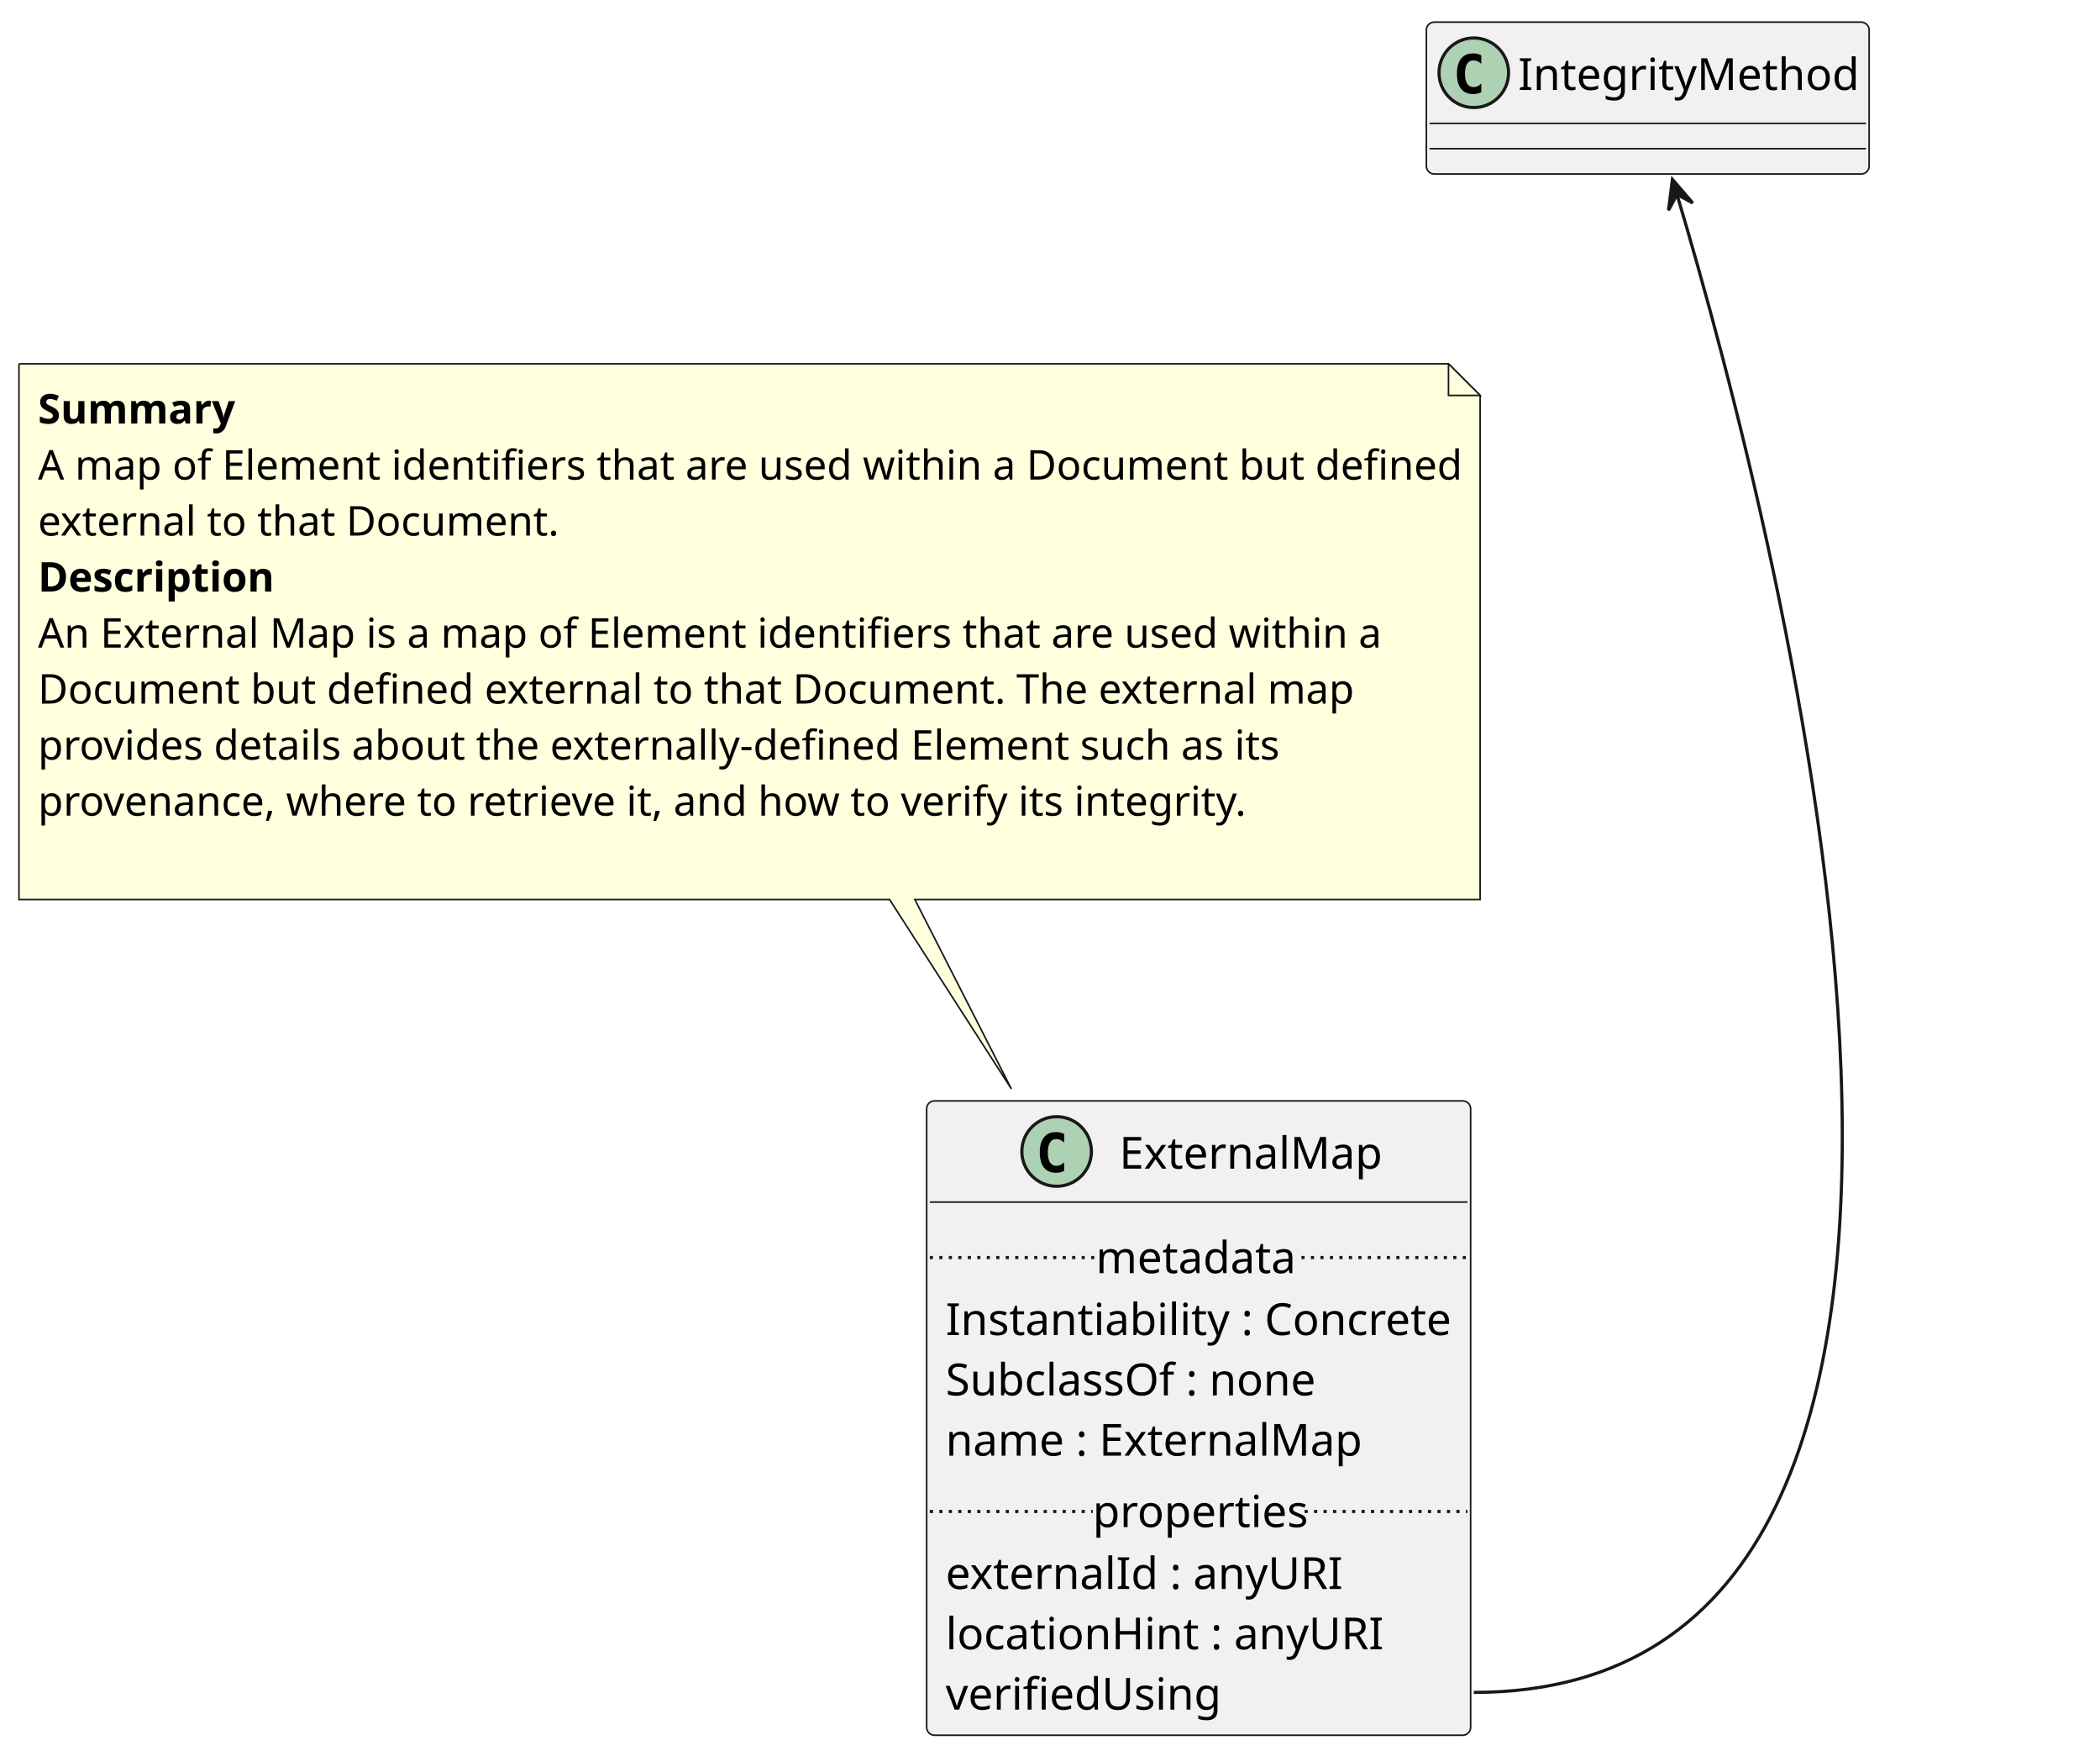
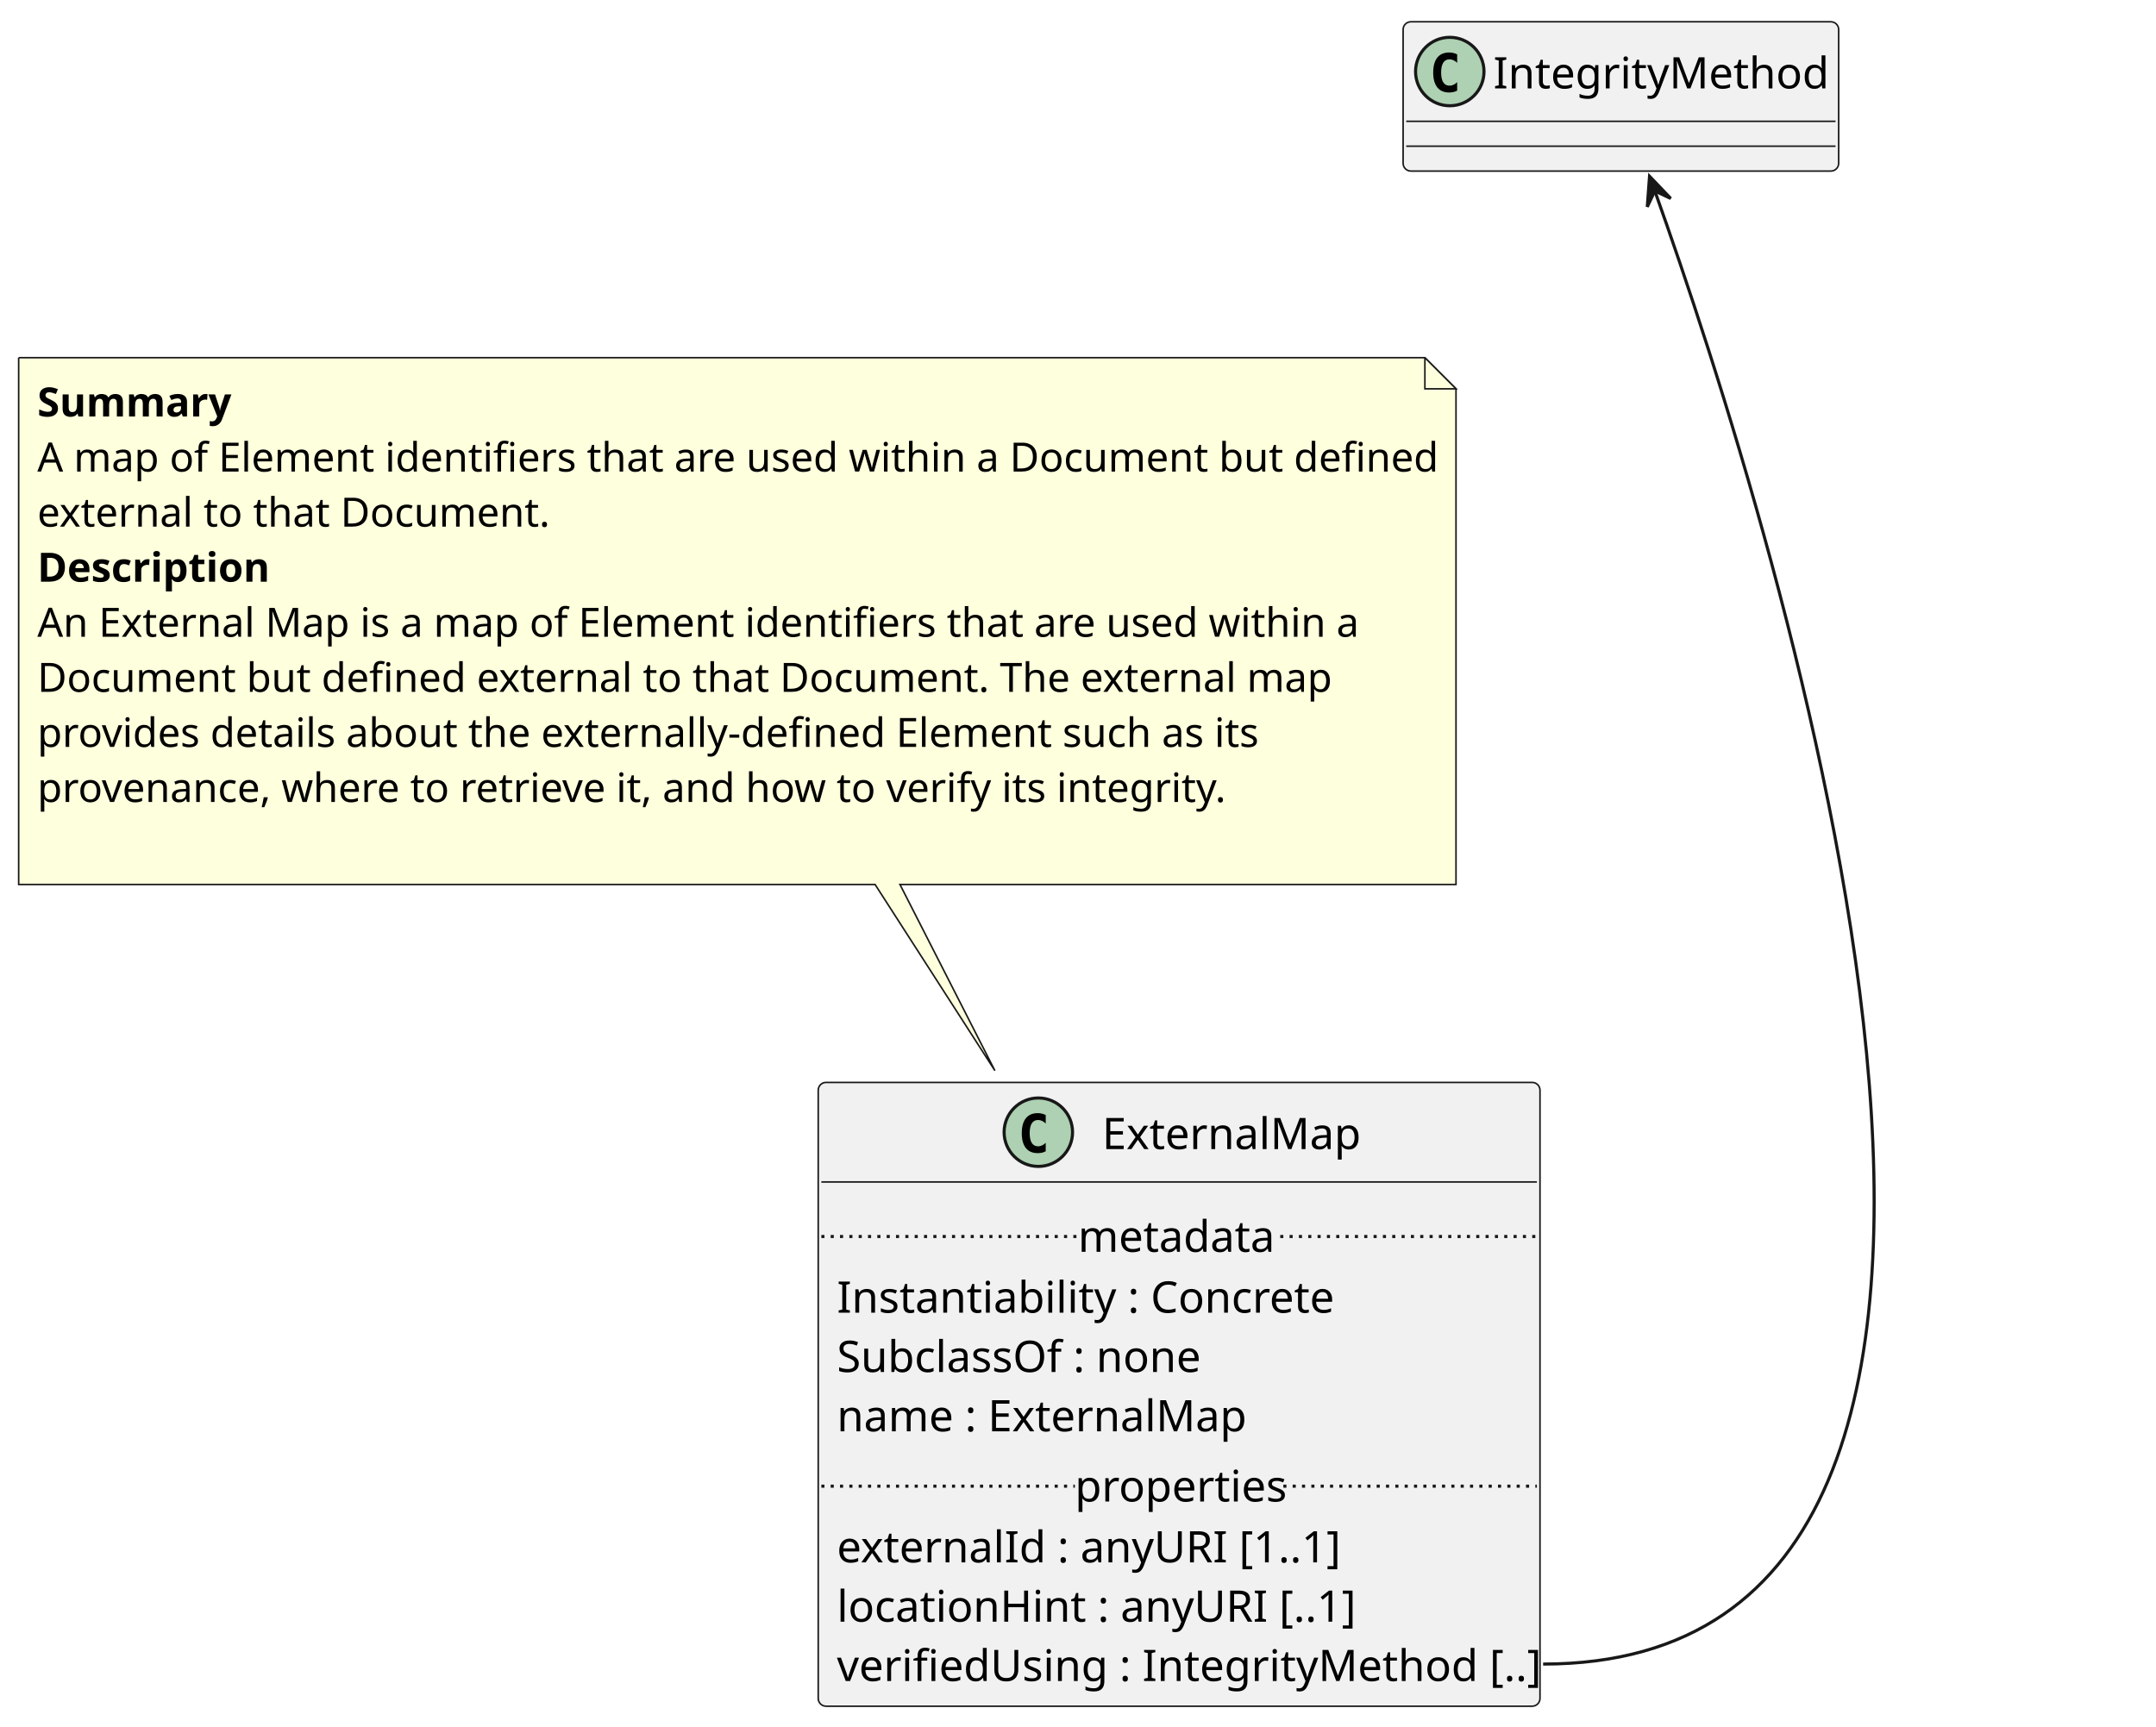
- <svg xmlns="http://www.w3.org/2000/svg" contentStyleType="text/css" height="555px" preserveAspectRatio="none" style="width:664px;height:555px;background:#FFFFFF;" version="1.1" viewBox="0 0 664 555" width="664px" zoomAndPan="magnify">
+ <svg xmlns="http://www.w3.org/2000/svg" contentStyleType="text/css" height="555px" preserveAspectRatio="none" style="width:693px;height:555px;background:#FFFFFF;" version="1.1" viewBox="0 0 693 555" width="693px" zoomAndPan="magnify">
  <defs />
  <g>
    <g id="elem_ExternalMap">
-       <rect codeLine="1" fill="#F1F1F1" height="200.543" id="ExternalMap" rx="2.5" ry="2.5" style="stroke:#181818;stroke-width:0.5;" width="172" x="293" y="348" />
-       <ellipse cx="334.1" cy="364" fill="#ADD1B2" rx="11" ry="11" style="stroke:#181818;stroke-width:1.0;" />
-       <path d="M333.897,370.734 Q331.413,370.734 330.084,369.094 Q328.772,367.422 328.772,364.312 Q328.772,361.188 330.084,359.531 Q331.413,357.875 333.897,357.875 Q334.616,357.875 335.272,358.031 Q335.913,358.188 336.475,358.484 L336.475,361.203 Q336.116,360.859 335.819,360.672 Q335.522,360.469 335.256,360.344 Q334.944,360.203 334.631,360.141 Q334.334,360.078 334.022,360.078 Q332.694,360.078 332.006,361.141 Q331.319,362.234 331.319,364.312 Q331.319,366.406 332.006,367.469 Q332.694,368.547 334.022,368.547 Q334.663,368.547 335.256,368.266 Q335.553,368.141 335.834,367.953 Q336.131,367.75 336.475,367.422 L336.475,370.141 Q335.897,370.438 335.256,370.594 Q334.616,370.734 333.897,370.734 Z " fill="#000000" />
-       <text fill="#000000" font-family="sans-serif" font-size="14" lengthAdjust="spacing" textLength="82" x="353.9" y="369.432">ExternalMap</text>
-       <line style="stroke:#181818;stroke-width:0.5;" x1="294" x2="464" y1="380" y2="380" />
-       <text fill="#000000" font-family="sans-serif" font-size="14" lengthAdjust="spacing" textLength="160" x="299" y="422.034">Instantiability : Concrete</text>
-       <text fill="#000000" font-family="sans-serif" font-size="14" lengthAdjust="spacing" textLength="116" x="299" y="441.102">SubclassOf : none</text>
-       <text fill="#000000" font-family="sans-serif" font-size="14" lengthAdjust="spacing" textLength="130" x="299" y="460.17">name : ExternalMap</text>
-       <line style="stroke:#181818;stroke-width:1.0;stroke-dasharray:1.0,2.0;" x1="294" x2="346.5" y1="397.534" y2="397.534" />
+       <rect codeLine="1" fill="#F1F1F1" height="200.543" id="ExternalMap" rx="2.5" ry="2.5" style="stroke:#181818;stroke-width:0.5;" width="232" x="263" y="348" />
+       <ellipse cx="333.75" cy="364" fill="#ADD1B2" rx="11" ry="11" style="stroke:#181818;stroke-width:1.0;" />
+       <path d="M333.547,370.734 Q331.062,370.734 329.734,369.094 Q328.422,367.422 328.422,364.312 Q328.422,361.188 329.734,359.531 Q331.062,357.875 333.547,357.875 Q334.266,357.875 334.922,358.031 Q335.562,358.188 336.125,358.484 L336.125,361.203 Q335.766,360.859 335.469,360.672 Q335.172,360.469 334.906,360.344 Q334.594,360.203 334.281,360.141 Q333.984,360.078 333.672,360.078 Q332.344,360.078 331.656,361.141 Q330.969,362.234 330.969,364.312 Q330.969,366.406 331.656,367.469 Q332.344,368.547 333.672,368.547 Q334.312,368.547 334.906,368.266 Q335.203,368.141 335.484,367.953 Q335.781,367.75 336.125,367.422 L336.125,370.141 Q335.547,370.438 334.906,370.594 Q334.266,370.734 333.547,370.734 Z " fill="#000000" />
+       <text fill="#000000" font-family="sans-serif" font-size="14" lengthAdjust="spacing" textLength="82" x="354.25" y="369.432">ExternalMap</text>
+       <line style="stroke:#181818;stroke-width:0.5;" x1="264" x2="494" y1="380" y2="380" />
+       <text fill="#000000" font-family="sans-serif" font-size="14" lengthAdjust="spacing" textLength="160" x="269" y="422.034">Instantiability : Concrete</text>
+       <text fill="#000000" font-family="sans-serif" font-size="14" lengthAdjust="spacing" textLength="116" x="269" y="441.102">SubclassOf : none</text>
+       <text fill="#000000" font-family="sans-serif" font-size="14" lengthAdjust="spacing" textLength="130" x="269" y="460.17">name : ExternalMap</text>
+       <line style="stroke:#181818;stroke-width:1.0;stroke-dasharray:1.0,2.0;" x1="264" x2="346.5" y1="397.534" y2="397.534" />
      <text fill="#000000" font-family="sans-serif" font-size="14" lengthAdjust="spacing" textLength="65" x="346.5" y="402.466">metadata</text>
-       <line style="stroke:#181818;stroke-width:1.0;stroke-dasharray:1.0,2.0;" x1="411.5" x2="464" y1="397.534" y2="397.534" />
-       <text fill="#000000" font-family="sans-serif" font-size="14" lengthAdjust="spacing" textLength="123" x="299" y="502.305">externalId : anyURI</text>
-       <text fill="#000000" font-family="sans-serif" font-size="14" lengthAdjust="spacing" textLength="137" x="299" y="521.373">locationHint : anyURI</text>
-       <text fill="#000000" font-family="sans-serif" font-size="14" lengthAdjust="spacing" textLength="82" x="299" y="540.441">verifiedUsing</text>
-       <line style="stroke:#181818;stroke-width:1.0;stroke-dasharray:1.0,2.0;" x1="294" x2="345.5" y1="477.806" y2="477.806" />
+       <line style="stroke:#181818;stroke-width:1.0;stroke-dasharray:1.0,2.0;" x1="411.5" x2="494" y1="397.534" y2="397.534" />
+       <text fill="#000000" font-family="sans-serif" font-size="14" lengthAdjust="spacing" textLength="158" x="269" y="502.305">externalId : anyURI [1..1]</text>
+       <text fill="#000000" font-family="sans-serif" font-size="14" lengthAdjust="spacing" textLength="164" x="269" y="521.373">locationHint : anyURI [..1]</text>
+       <text fill="#000000" font-family="sans-serif" font-size="14" lengthAdjust="spacing" textLength="220" x="269" y="540.441">verifiedUsing : IntegrityMethod [..]</text>
+       <line style="stroke:#181818;stroke-width:1.0;stroke-dasharray:1.0,2.0;" x1="264" x2="345.5" y1="477.806" y2="477.806" />
      <text fill="#000000" font-family="sans-serif" font-size="14" lengthAdjust="spacing" textLength="67" x="345.5" y="482.738">properties</text>
-       <line style="stroke:#181818;stroke-width:1.0;stroke-dasharray:1.0,2.0;" x1="412.5" x2="464" y1="477.806" y2="477.806" />
+       <line style="stroke:#181818;stroke-width:1.0;stroke-dasharray:1.0,2.0;" x1="412.5" x2="494" y1="477.806" y2="477.806" />
    </g>
    <g id="elem_GMN3">
      <path d="M6,115 L6,284.354 A0,0 0 0 0 6,284.354 L281.27,284.354 L319.79,344.22 L289.27,284.354 L468,284.354 A0,0 0 0 0 468,284.354 L468,125 L458,115 L6,115 A0,0 0 0 0 6,115 " fill="#FEFFDD" style="stroke:#181818;stroke-width:0.5;" />
      <path d="M458,115 L458,125 L468,125 L458,115 " fill="#FEFFDD" style="stroke:#181818;stroke-width:0.5;" />
      <text fill="#000000" font-family="sans-serif" font-size="13" font-weight="bold" lengthAdjust="spacing" textLength="62" x="12" y="133.897">Summary</text>
      <text fill="#000000" font-family="sans-serif" font-size="13" lengthAdjust="spacing" textLength="441" x="12" y="151.603">A map of Element identifiers that are used within a Document but defined</text>
      <text fill="#000000" font-family="sans-serif" font-size="13" lengthAdjust="spacing" textLength="159" x="12" y="169.309">external to that Document.</text>
      <text fill="#000000" font-family="sans-serif" font-size="13" font-weight="bold" lengthAdjust="spacing" textLength="81" x="12" y="187.015">Description</text>
      <text fill="#000000" font-family="sans-serif" font-size="13" lengthAdjust="spacing" textLength="414" x="12" y="204.721">An External Map is a map of Element identifiers that are used within a</text>
      <text fill="#000000" font-family="sans-serif" font-size="13" lengthAdjust="spacing" textLength="408" x="12" y="222.427">Document but defined external to that Document. The external map</text>
      <text fill="#000000" font-family="sans-serif" font-size="13" lengthAdjust="spacing" textLength="392" x="12" y="240.133">provides details about the externally-defined Element such as its</text>
      <text fill="#000000" font-family="sans-serif" font-size="13" lengthAdjust="spacing" textLength="378" x="12" y="257.839">provenance, where to retrieve it, and how to verify its integrity.</text>
      <text fill="#000000" font-family="sans-serif" font-size="13" lengthAdjust="spacing" textLength="3" x="12" y="275.545"> </text>
    </g>
    <g id="elem_IntegrityMethod">
      <rect fill="#F1F1F1" height="48" id="IntegrityMethod" rx="2.5" ry="2.5" style="stroke:#181818;stroke-width:0.5;" width="140" x="451" y="7" />
      <ellipse cx="466" cy="23" fill="#ADD1B2" rx="11" ry="11" style="stroke:#181818;stroke-width:1.0;" />
      <path d="M465.797,29.734 Q463.312,29.734 461.984,28.094 Q460.672,26.422 460.672,23.312 Q460.672,20.188 461.984,18.531 Q463.312,16.875 465.797,16.875 Q466.516,16.875 467.172,17.031 Q467.812,17.188 468.375,17.484 L468.375,20.203 Q468.016,19.859 467.719,19.672 Q467.422,19.469 467.156,19.344 Q466.844,19.203 466.531,19.141 Q466.234,19.078 465.922,19.078 Q464.594,19.078 463.906,20.141 Q463.219,21.234 463.219,23.312 Q463.219,25.406 463.906,26.469 Q464.594,27.547 465.922,27.547 Q466.562,27.547 467.156,27.266 Q467.453,27.141 467.734,26.953 Q468.031,26.75 468.375,26.422 L468.375,29.141 Q467.797,29.438 467.156,29.594 Q466.516,29.734 465.797,29.734 Z " fill="#000000" />
      <text fill="#000000" font-family="sans-serif" font-size="14" lengthAdjust="spacing" textLength="108" x="480" y="28.432">IntegrityMethod</text>
      <line style="stroke:#181818;stroke-width:0.5;" x1="452" x2="590" y1="39" y2="39" />
      <line style="stroke:#181818;stroke-width:0.5;" x1="452" x2="590" y1="47" y2="47" />
    </g>
    <g id="link_IntegrityMethod_ExternalMap">
-       <path codeLine="22" d="M530.21,61.37 C562.39,168.91 657.86,535 466,535 " fill="none" id="IntegrityMethod-backto-ExternalMap" style="stroke:#181818;stroke-width:1.0;" />
-       <polygon fill="#181818" points="528.8,56.7,527.568,66.472,530.243,61.487,535.228,64.162,528.8,56.7" style="stroke:#181818;stroke-width:1.0;" />
+       <path codeLine="22" d="M531.9,61.37 C570.29,168.91 686.96,535 496,535 " fill="none" id="IntegrityMethod-backto-ExternalMap" style="stroke:#181818;stroke-width:1.0;" />
+       <polygon fill="#181818" points="530.21,56.68,529.483,66.502,531.898,61.386,537.014,63.801,530.21,56.68" style="stroke:#181818;stroke-width:1.0;" />
    </g>
  </g>
</svg>
